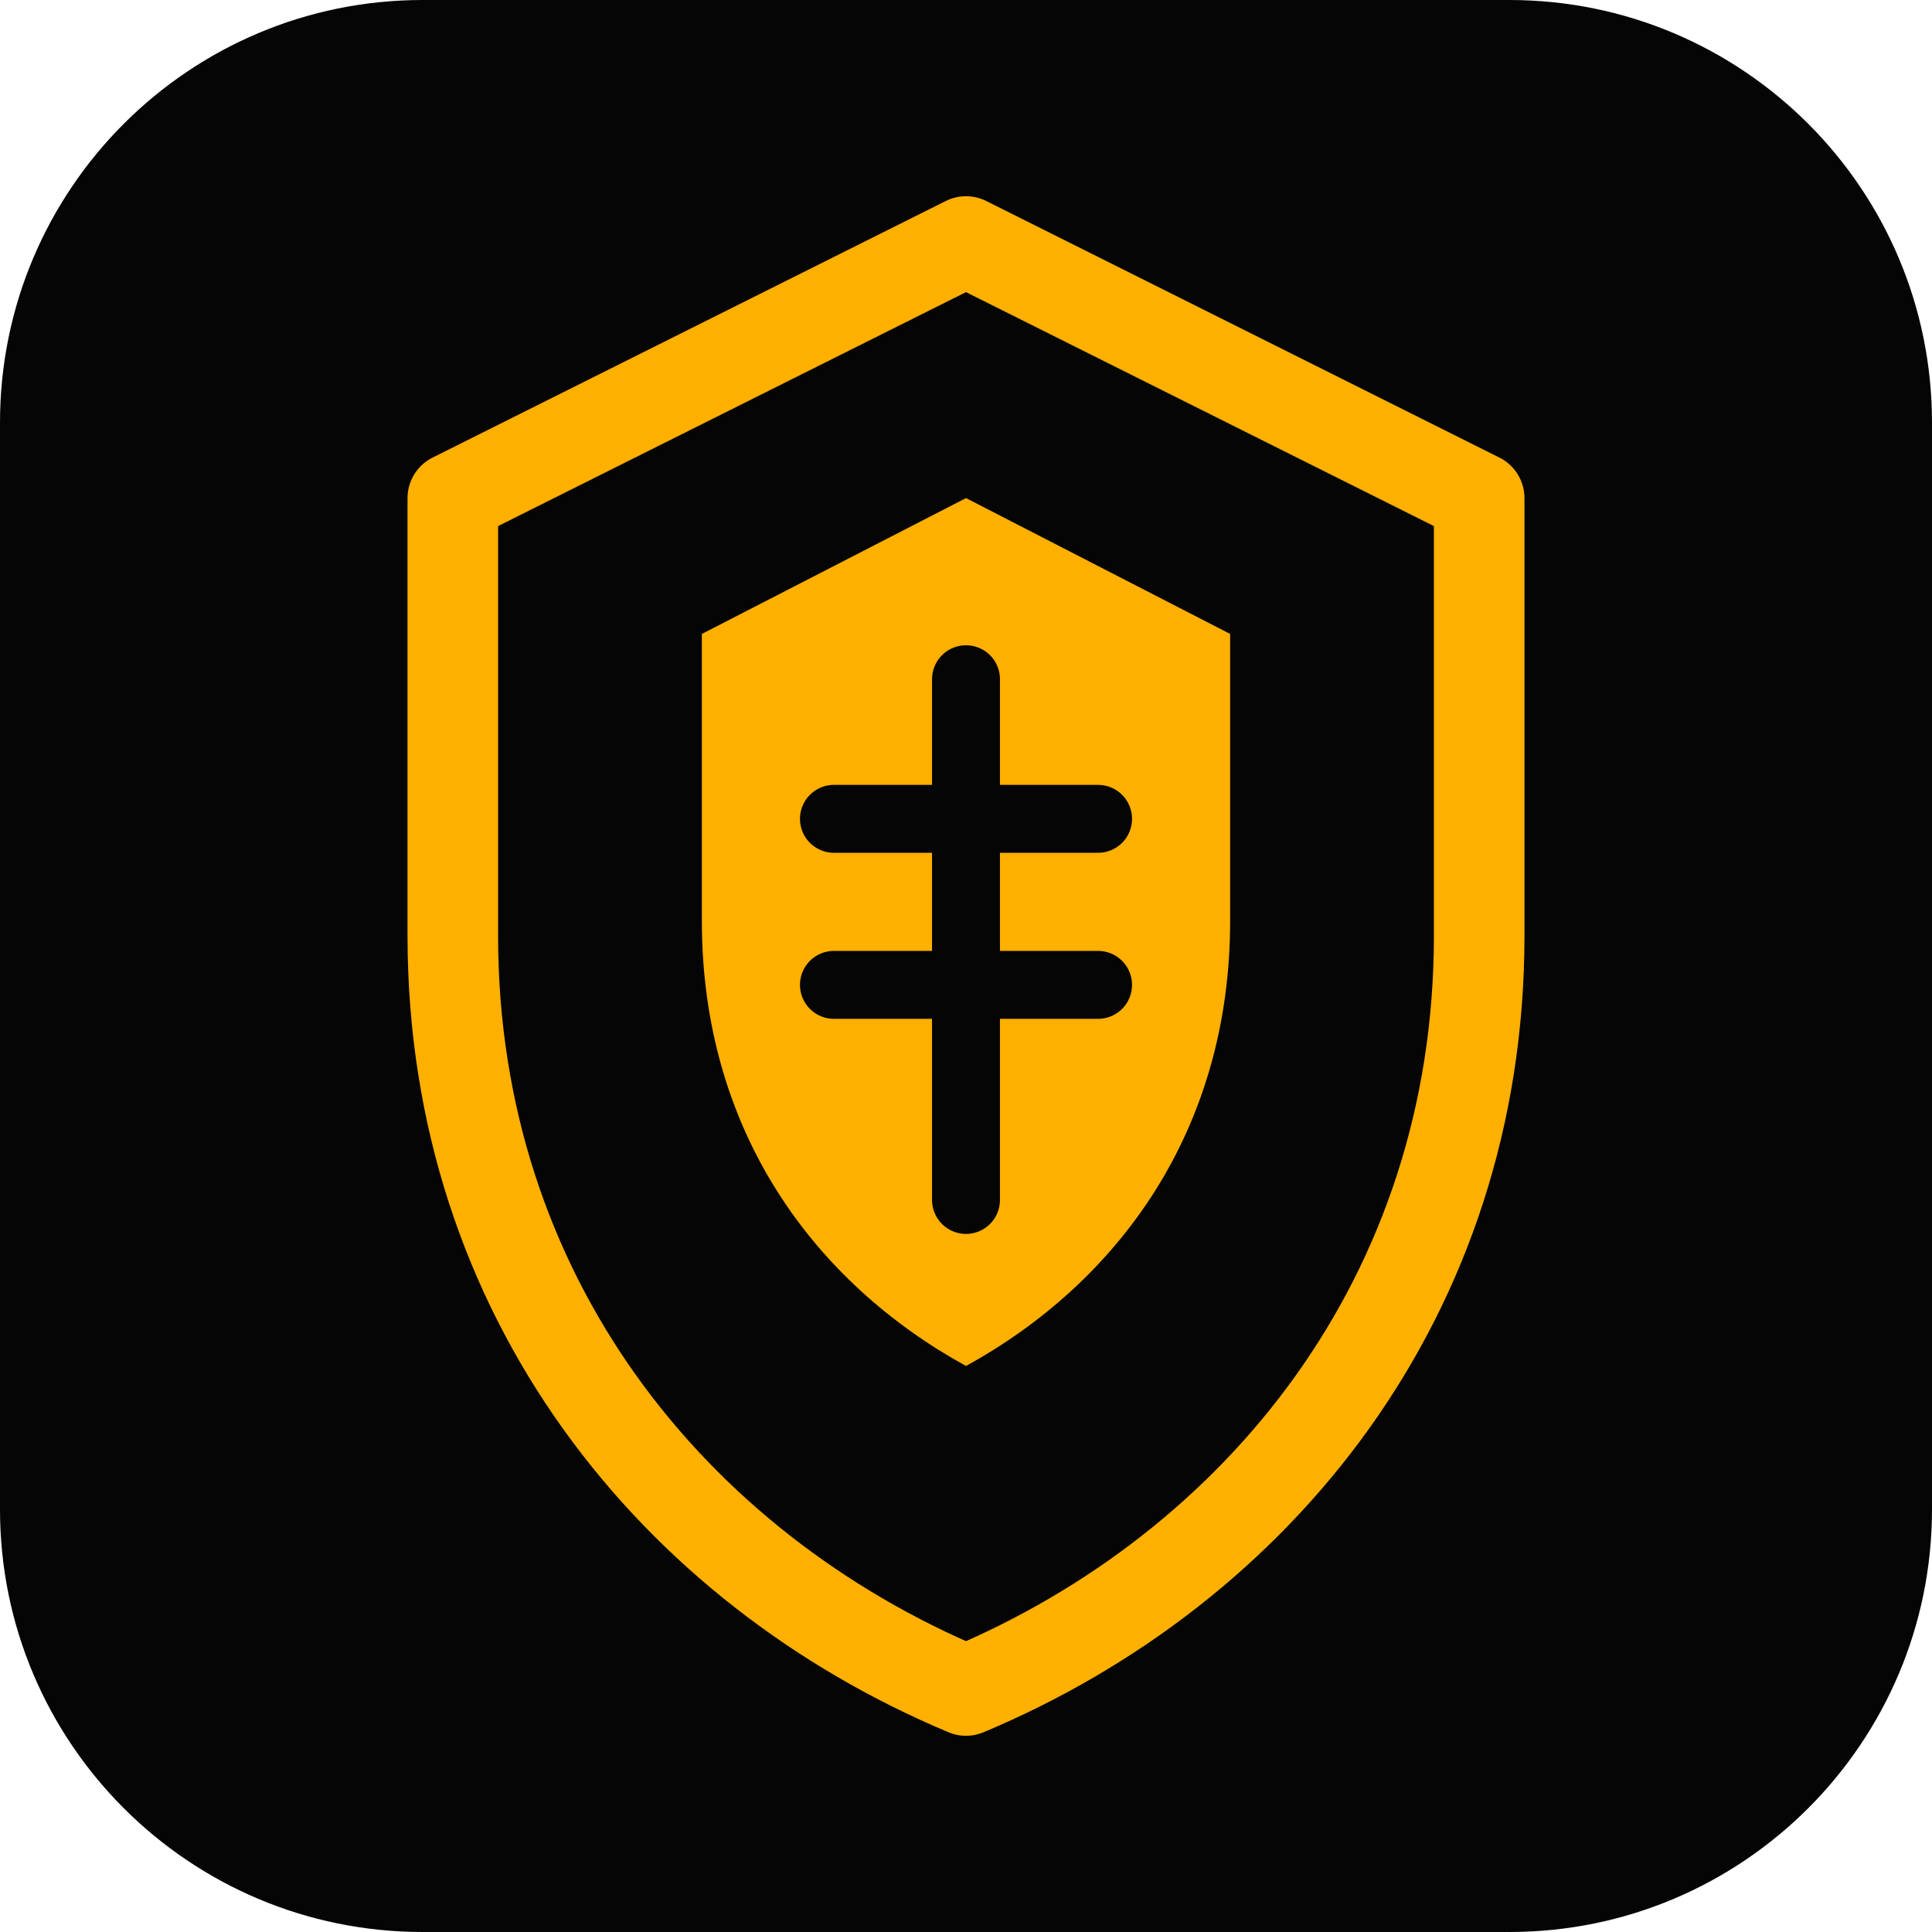
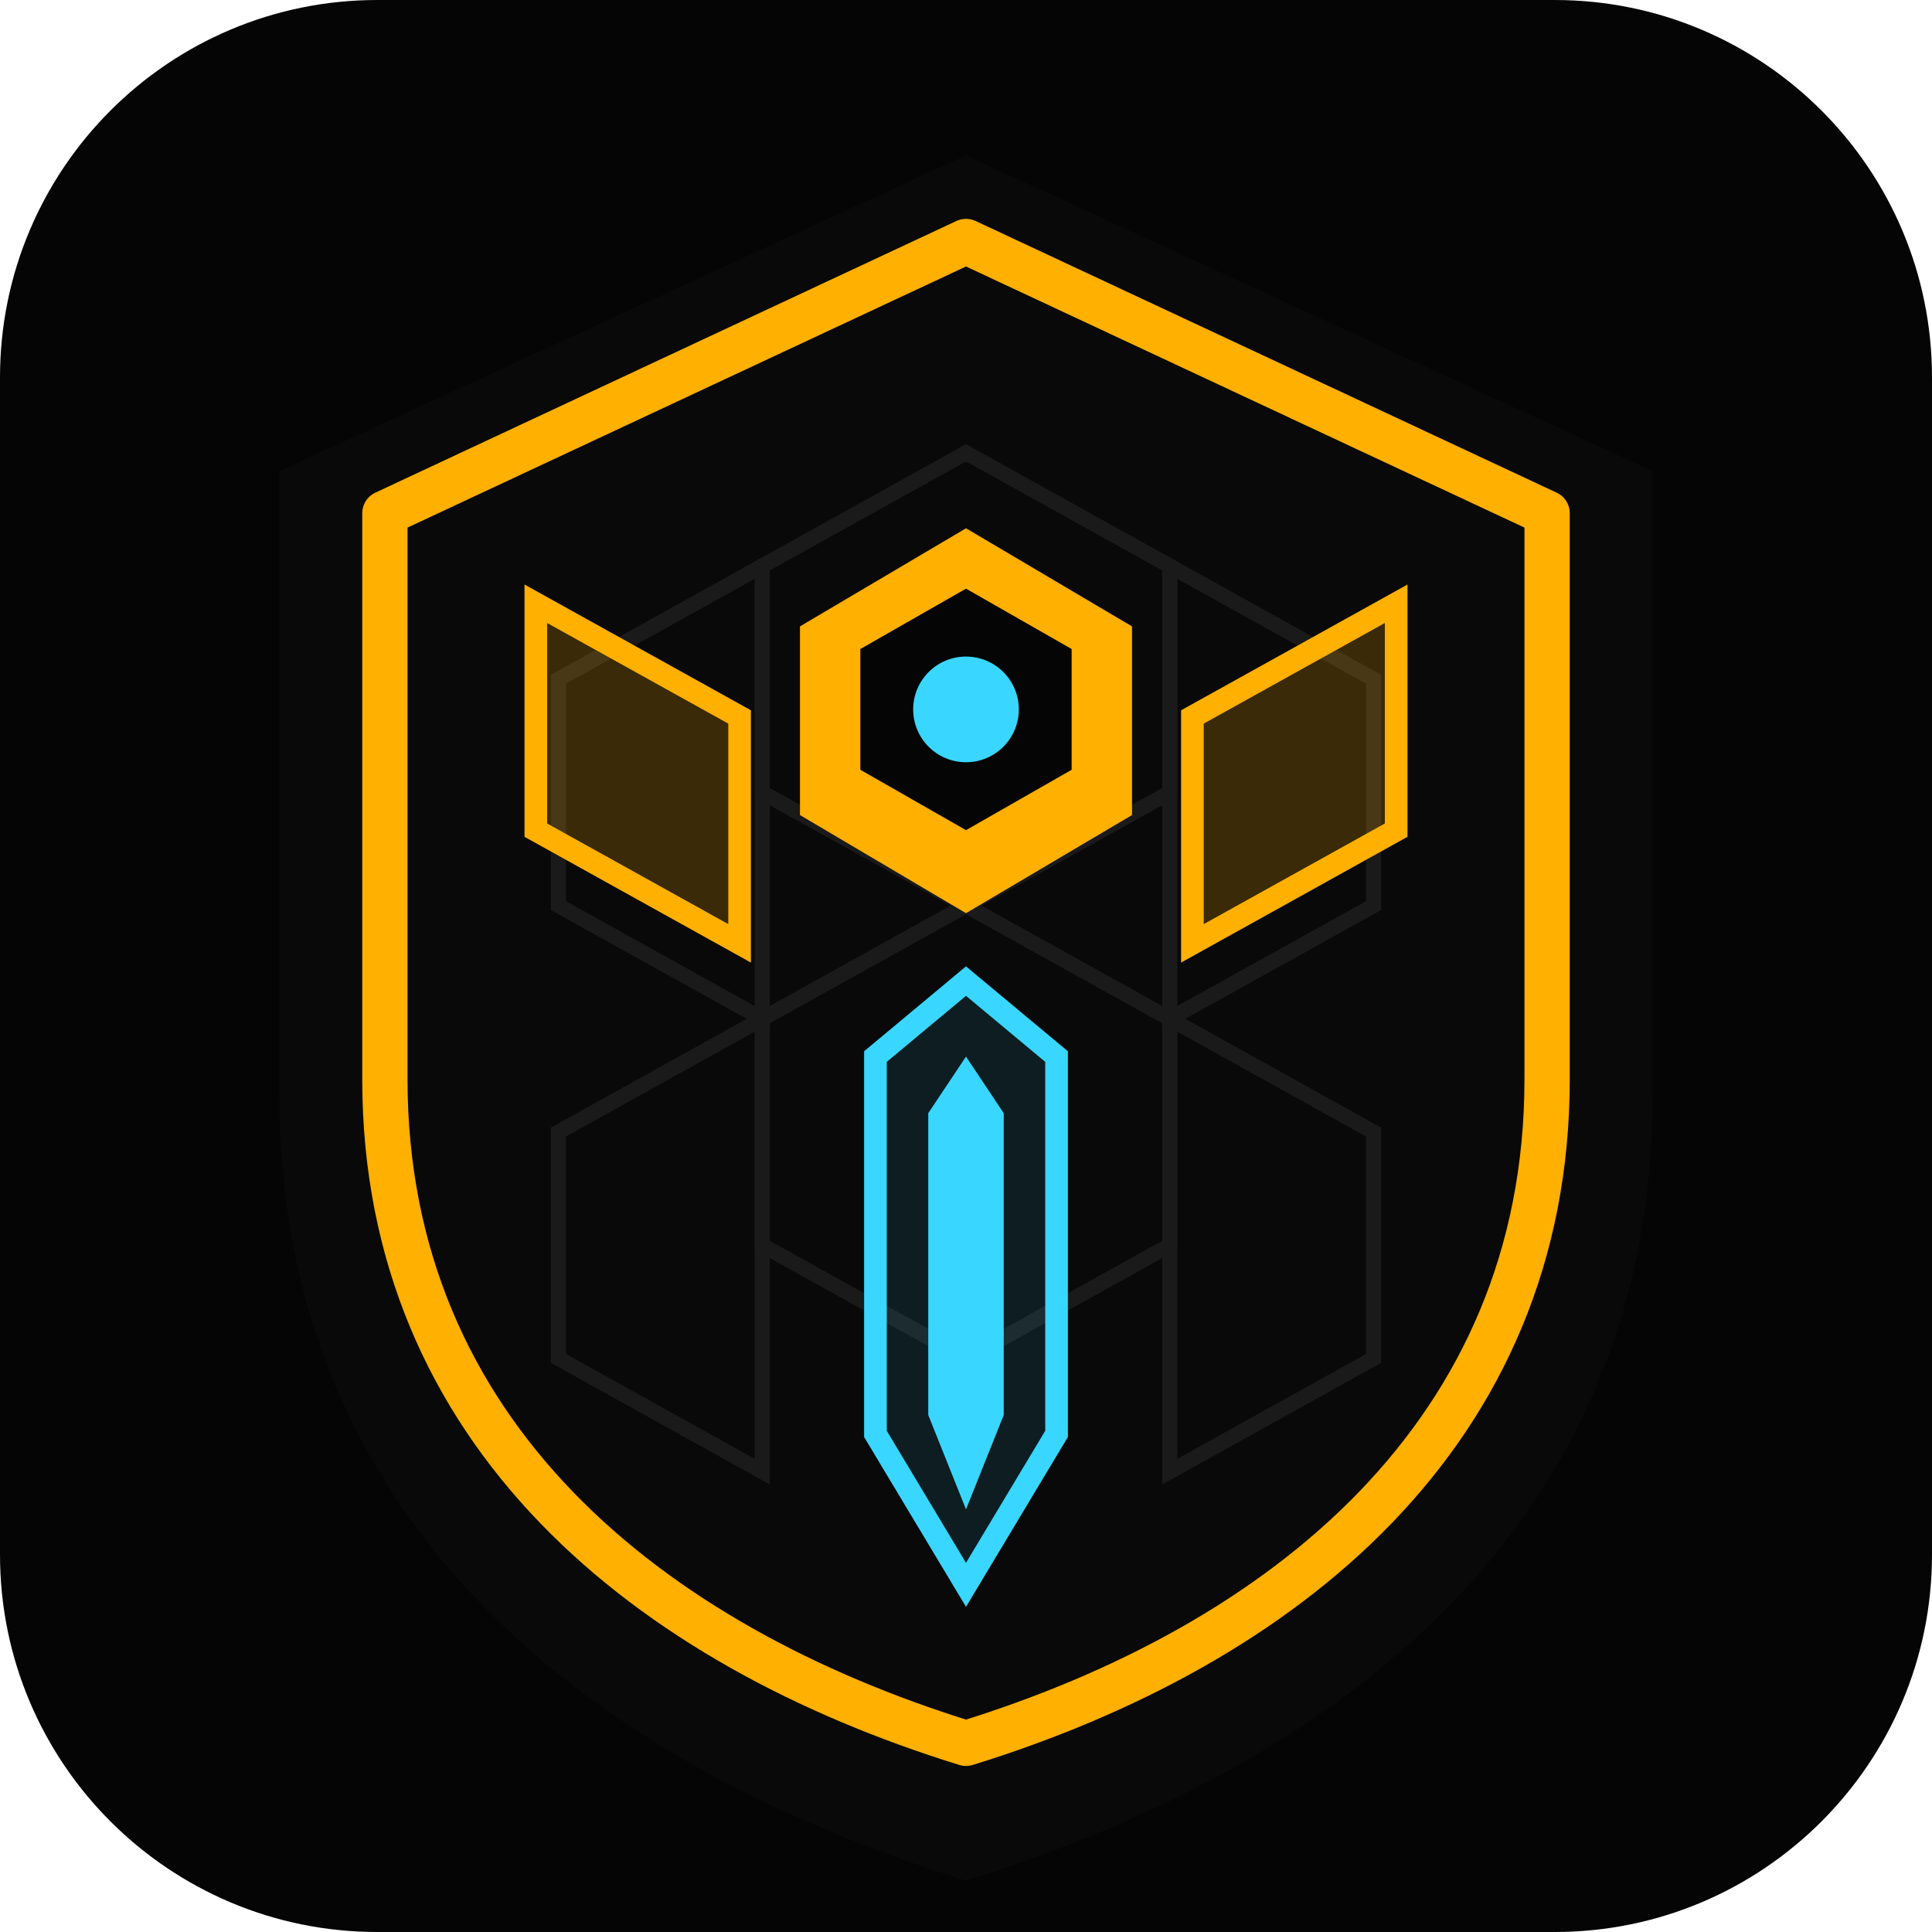
<svg xmlns="http://www.w3.org/2000/svg" width="512" height="512" viewBox="0 0 512 512" fill="none">
-   <rect width="512" height="512" rx="112" fill="#050505" />
-   <path d="M256 64L392 132V248C392 343.5 333.5 415.5 256 448C178.5 415.5 120 343.5 120 248V132L256 64Z" stroke="#FFB000" stroke-width="24" stroke-linejoin="round" />
-   <path d="M256 132L326 168V244C326 300 296 340 256 362C216 340 186 300 186 244V168L256 132Z" fill="#FFB000" />
-   <path d="M221 217H291" stroke="#050505" stroke-width="18" stroke-linecap="round" />
-   <path d="M221 261H291" stroke="#050505" stroke-width="18" stroke-linecap="round" />
-   <path d="M256 180V318" stroke="#050505" stroke-width="18" stroke-linecap="round" />
+   <rect width="512" height="512" rx="100" fill="#050505" />
+   <path d="M256 50L430 130V290C430 400 350 460 256 490C162 460 82 400 82 290V130L256 50Z" stroke="#090909" stroke-width="16" fill="#090909" />
+   <path d="M256 64L410 136V286C410 380 340 436 256 462C172 436 102 380 102 286V136L256 64Z" stroke="#FFB000" stroke-width="12" stroke-linecap="round" stroke-linejoin="round" />
+   <g stroke="#1a1a1a" stroke-width="4">
+     <path d="M256 120L310 150V210L256 240L202 210V150Z" />
+     <path d="M256 240L310 270V330L256 360L202 330V270Z" />
+     <path d="M310 150L364 180V240L310 270Z" />
+     <path d="M202 150L148 180V240L202 270Z" />
+     <path d="M310 270L364 300V360L310 390Z" />
+     <path d="M202 270L148 300V360L202 390Z" />
+   </g>
+   <path d="M256 140L300 166V216L256 242L212 216V166L256 140Z" fill="#FFB000" />
+   <path d="M256 156L284 172V204L256 220L228 204V172L256 156Z" fill="#050505" />
+   <circle cx="256" cy="188" r="14" fill="#39D7FF" />
+   <path d="M316 190L370 160V220L316 250V190Z" fill="#FFB000" fill-opacity="0.2" stroke="#FFB000" stroke-width="6" />
+   <path d="M196 190L142 160V220L196 250V190Z" fill="#FFB000" fill-opacity="0.2" stroke="#FFB000" stroke-width="6" />
+   <path d="M256 260L280 280V380L256 420L232 380V280L256 260Z" fill="#39D7FF" fill-opacity="0.1" stroke="#39D7FF" stroke-width="6" />
+   <path d="M256 280L266 295V375L256 400L246 375V295L256 280Z" fill="#39D7FF" />
</svg>
